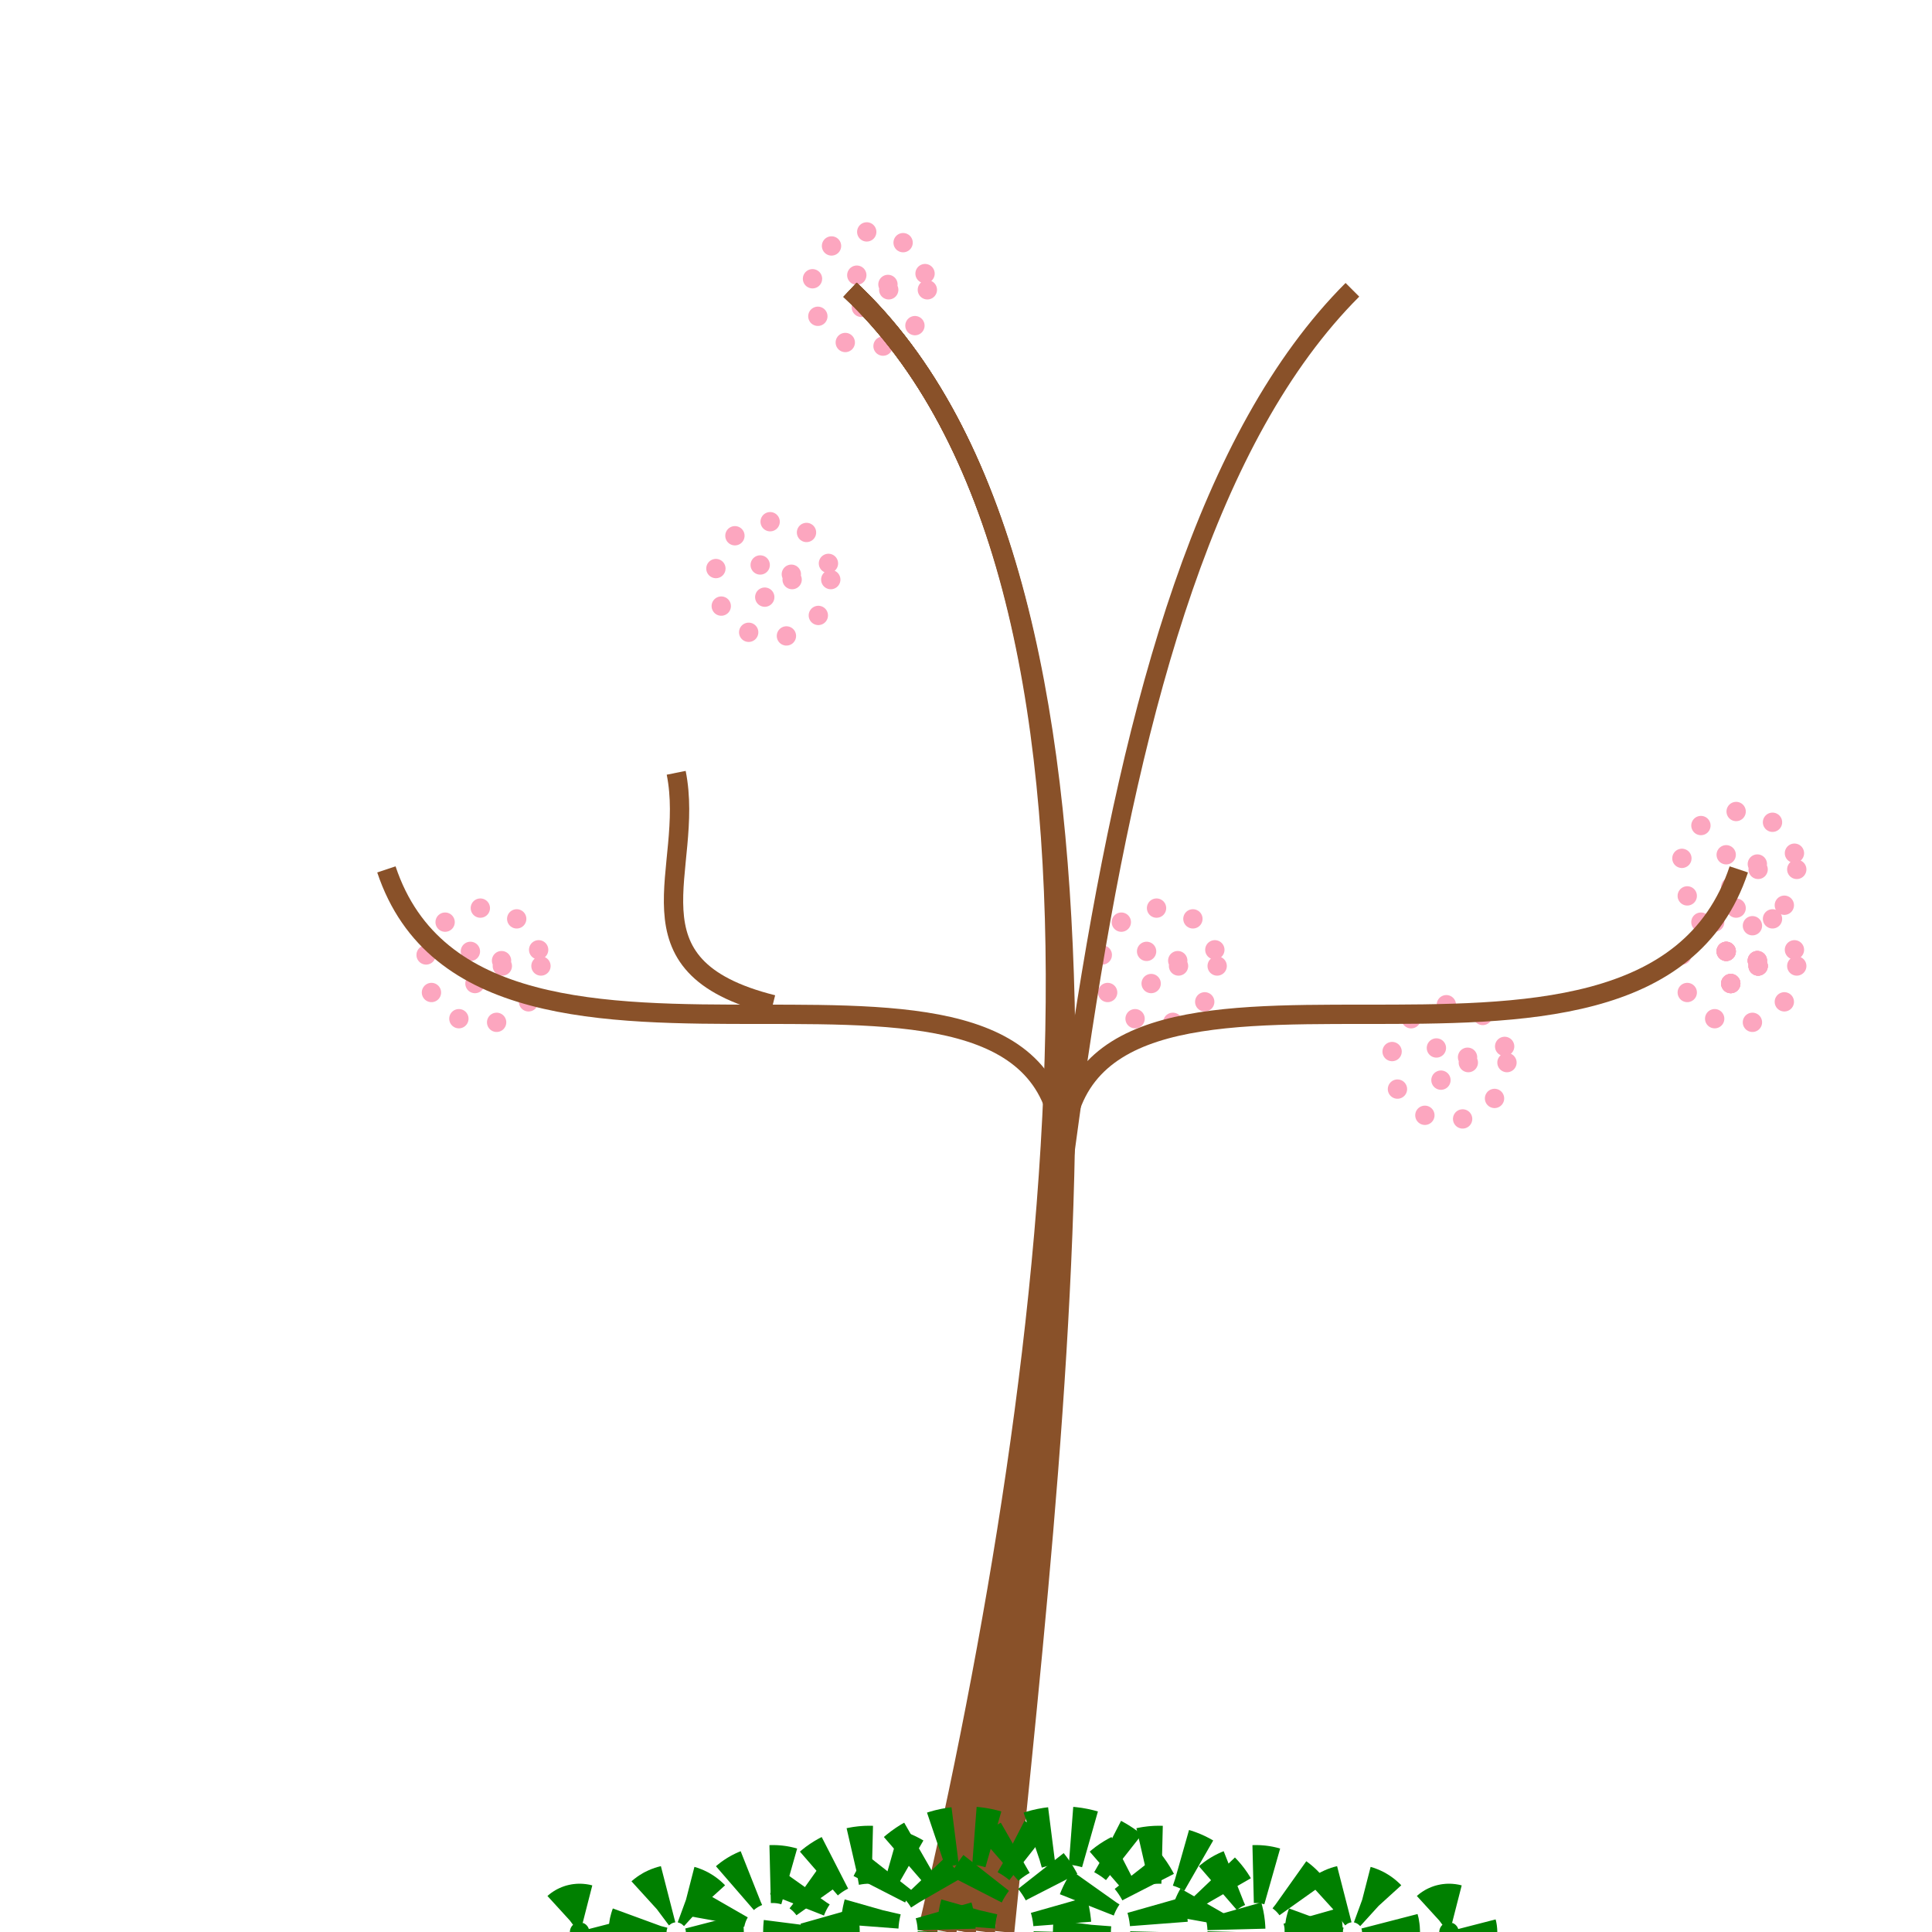
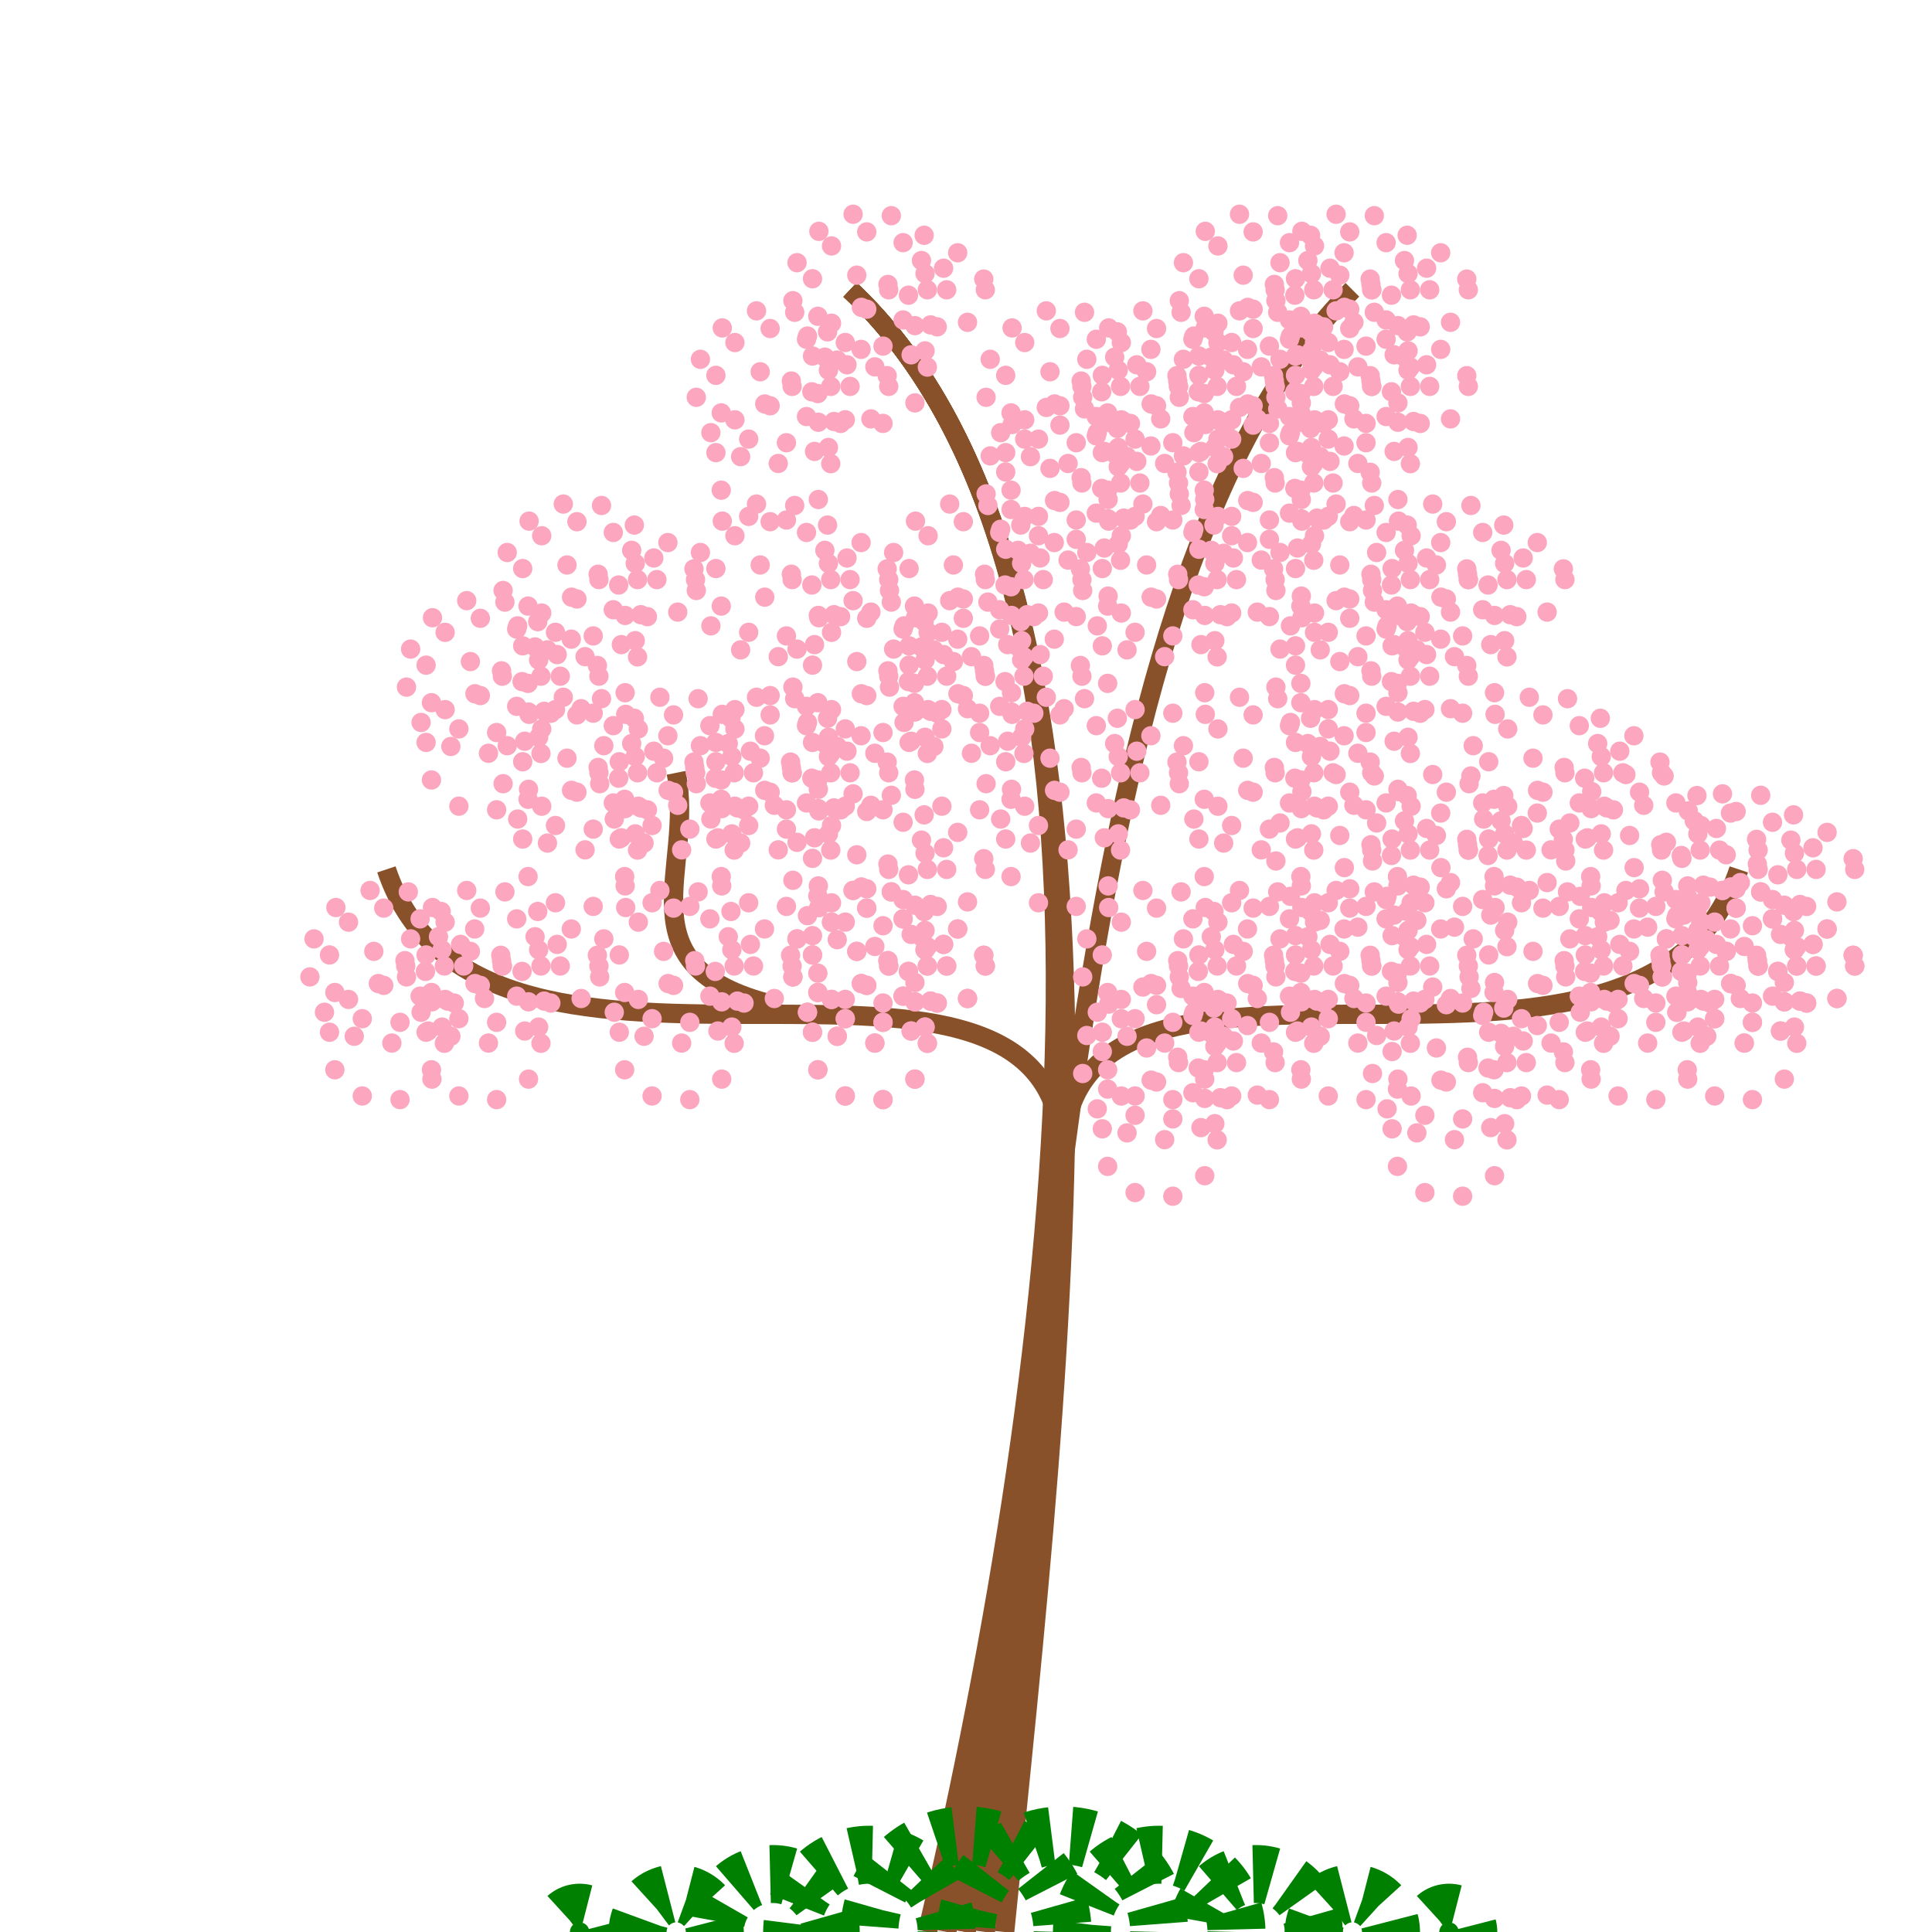
<svg xmlns="http://www.w3.org/2000/svg" viewBox="0 0 100 100">
-   <circle stroke="#FCA6BF" r="1" cx="90" cy="50" stroke-dasharray="0,2" fill="none" stroke-width="1px" stroke-linecap="round" />
-   <circle stroke="#FCA6BF" r="1" cx="90" cy="50" stroke-dasharray="0,2" fill="none" stroke-width="1px" stroke-linecap="round" />
-   <circle stroke="#FCA6BF" r="3" cx="90" cy="50" stroke-dasharray="0,2" fill="none" stroke-width="1px" stroke-linecap="round" />
-   <circle stroke="#FCA6BF" r="1" cx="60" cy="50" stroke-dasharray="0,2" fill="none" stroke-width="1px" stroke-linecap="round" />
-   <circle stroke="#FCA6BF" r="3" cx="60" cy="50" stroke-dasharray="0,2" fill="none" stroke-width="1px" stroke-linecap="round" />
-   <circle stroke="#FCA6BF" r="1" cx="90" cy="45" stroke-dasharray="0,2" fill="none" stroke-width="1px" stroke-linecap="round" />
-   <circle stroke="#FCA6BF" r="3" cx="90" cy="45" stroke-dasharray="0,2" fill="none" stroke-width="1px" stroke-linecap="round" />
-   <circle stroke="#FCA6BF" r="1" cx="75" cy="55" stroke-dasharray="0,2" fill="none" stroke-width="1px" stroke-linecap="round" />
-   <circle stroke="#FCA6BF" r="3" cx="75" cy="55" stroke-dasharray="0,2" fill="none" stroke-width="1px" stroke-linecap="round" />
-   <circle stroke="#FCA6BF" r="3" cx="25" cy="50" stroke-dasharray="0,2" fill="none" stroke-width="1px" stroke-linecap="round" />
-   <circle stroke="#FCA6BF" r="1" cx="25" cy="50" stroke-dasharray="0,2" fill="none" stroke-width="1px" stroke-linecap="round" />
-   <circle stroke="#FCA6BF" r="1" cx="40" cy="30" stroke-dasharray="0,2" fill="none" stroke-width="1px" stroke-linecap="round" />
-   <circle stroke="#FCA6BF" r="3" cx="40" cy="30" stroke-dasharray="0,2" fill="none" stroke-width="1px" stroke-linecap="round" />
-   <circle stroke="#FCA6BF" r="3" cx="45" cy="15" stroke-dasharray="0,2" fill="none" stroke-width="1px" stroke-linecap="round" />
-   <circle stroke="#FCA6BF" r="1" cx="45" cy="15" stroke-dasharray="0,2" fill="none" stroke-width="1px" stroke-linecap="round" />
-   <circle stroke="#FCA6BF" r="1" cx="90" cy="50" stroke-dasharray="0,2" fill="none" stroke-width="1px" stroke-linecap="round" />
-   <circle stroke="#FCA6BF" r="1" cx="90" cy="50" stroke-dasharray="0,2" fill="none" stroke-width="1px" stroke-linecap="round" />
  <path d="M 50 100 C 55,70, 60,30, 44,15" stroke="#895129" fill="none" />
  <path d="M 51 100 C 55,70, 60,30, 44,15" stroke="#895129" fill="none" />
  <path d="M 52 100 C 55,70, 60,30, 44,15" stroke="#895129" fill="none" />
  <path d="M 49 100 C 55,70, 60,30, 44,15" stroke="#895129" fill="none" />
  <path d="M 48 100 C 55,70, 60,30, 44,15" stroke="#895129" fill="none" />
  <path d="M 50 100 C 55,70, 55,30, 70,15" stroke="#895129" fill="none" />
  <path d="M 55 60 C 55,45, 85,60, 90,45" stroke="#895129" fill="none" />
  <path d="M 55,60 C 55,45, 25,60, 20, 45" stroke="#895129" fill="none" />
  <path d="M 40,52 C 32,50, 36,45, 35, 40" stroke="#895129" fill="none" />
+   <g id="flowers" r="1" stroke="#FCA6BF" stroke-dasharray="0,2" fill="none" stroke-width="1px" stroke-linecap="round">
+     <circle cx="25" cy="50" r="1" />
+     <circle cx="40" cy="30" r="1" />
+     <circle cx="45" cy="15" r="1" />
+     <circle cx="45" cy="35" r="1" />
+     <circle cx="50" cy="35" r="1" />
+     <circle cx="55" cy="40" r="1" />
+     <circle cx="60" cy="55" r="1" />
+     <circle cx="60" cy="50" r="1" />
+     <circle cx="60" cy="20" r="1" />
+     <circle cx="65" cy="15" r="1" />
+     <circle cx="70" cy="15" r="1" />
+     <circle cx="70" cy="20" r="1" />
+     <circle cx="65" cy="20" r="1" />
+     <circle cx="60" cy="30" r="1" />
+     <circle cx="65" cy="25" r="1" />
+     <circle cx="55" cy="20" r="1" />
+     <circle cx="55" cy="25" r="1" />
+     <circle cx="70" cy="30" r="1" />
+     <circle cx="65" cy="40" r="1" />
+     <circle cx="70" cy="35" r="1" />
+     <circle cx="50" cy="30" r="1" />
+     <circle cx="45" cy="50" r="1" />
+     <circle cx="45" cy="45" r="1" />
+     <circle cx="65" cy="50" r="1" />
+     <circle cx="70" cy="44" r="1" />
+     <circle cx="70" cy="50" r="1" />
+     <circle cx="75" cy="30" r="1" />
+     <circle cx="75" cy="44" r="1" />
+     <circle cx="75" cy="55" r="1" />
+     <circle cx="80" cy="40" r="1" />
+     <circle cx="80" cy="50" r="1" />
+     <circle cx="85" cy="44" r="1" />
+     <circle cx="85" cy="50" r="1" />
+     <circle cx="90" cy="45" r="1" />
+     <circle cx="90" cy="50" r="1" />
+     <circle cx="90" cy="50" r="1" />
+     <circle cx="20" cy="50" r="1" />
+     <circle cx="25" cy="35" r="1" />
+     <circle cx="30" cy="30" r="1" />
+     <circle cx="35" cy="50" r="1" />
+     <circle cx="35" cy="40" r="1" />
+     <circle cx="30" cy="40" r="1" />
+     <circle cx="40" cy="40" r="1" />
+     <circle cx="40" cy="20" r="1" />
+     <circle cx="45" cy="50" r="1" />
+     <circle cx="29" cy="50" r="2" />
+     <circle cx="44" cy="30" r="2" />
+     <circle cx="49" cy="15" r="2" />
+     <circle cx="49" cy="35" r="2" />
+     <circle cx="54" cy="35" r="2" />
+     <circle cx="59" cy="40" r="2" />
+     <circle cx="64" cy="55" r="2" />
+     <circle cx="64" cy="50" r="2" />
+     <circle cx="64" cy="20" r="2" />
+     <circle cx="69" cy="15" r="2" />
+     <circle cx="74" cy="15" r="2" />
+     <circle cx="74" cy="20" r="2" />
+     <circle cx="69" cy="20" r="2" />
+     <circle cx="64" cy="30" r="2" />
+     <circle cx="69" cy="25" r="2" />
+     <circle cx="59" cy="20" r="2" />
+     <circle cx="59" cy="25" r="2" />
+     <circle cx="74" cy="30" r="2" />
+     <circle cx="69" cy="40" r="2" />
+     <circle cx="74" cy="35" r="2" />
+     <circle cx="54" cy="30" r="2" />
+     <circle cx="49" cy="50" r="2" />
+     <circle cx="49" cy="45" r="2" />
+     <circle cx="69" cy="50" r="2" />
+     <circle cx="74" cy="44" r="2" />
+     <circle cx="74" cy="50" r="2" />
+     <circle cx="79" cy="30" r="2" />
+     <circle cx="79" cy="44" r="2" />
+     <circle cx="79" cy="55" r="2" />
+     <circle cx="84" cy="40" r="2" />
+     <circle cx="84" cy="50" r="2" />
+     <circle cx="89" cy="44" r="2" />
+     <circle cx="89" cy="50" r="2" />
+     <circle cx="94" cy="45" r="2" />
+     <circle cx="94" cy="50" r="2" />
+     <circle cx="94" cy="50" r="2" />
+     <circle cx="24" cy="50" r="2" />
+     <circle cx="29" cy="35" r="2" />
+     <circle cx="34" cy="30" r="2" />
+     <circle cx="39" cy="50" r="2" />
+     <circle cx="39" cy="40" r="2" />
+     <circle cx="34" cy="40" r="2" />
+     <circle cx="44" cy="40" r="2" />
+     <circle cx="44" cy="20" r="2" />
+     <circle cx="49" cy="50" r="2" />
+     <circle cx="25" cy="54" r="3" />
+     <circle cx="40" cy="39" r="3" />
+     <circle cx="45" cy="19" r="3" />
+     <circle cx="45" cy="39" r="3" />
+     <circle cx="50" cy="39" r="3" />
+     <circle cx="55" cy="44" r="3" />
+     <circle cx="60" cy="59" r="3" />
+     <circle cx="60" cy="54" r="3" />
+     <circle cx="60" cy="24" r="3" />
+     <circle cx="65" cy="19" r="3" />
+     <circle cx="70" cy="19" r="3" />
+     <circle cx="70" cy="24" r="3" />
+     <circle cx="65" cy="24" r="3" />
+     <circle cx="60" cy="34" r="3" />
+     <circle cx="65" cy="29" r="3" />
+     <circle cx="55" cy="24" r="3" />
+     <circle cx="55" cy="29" r="3" />
+     <circle cx="70" cy="34" r="3" />
+     <circle cx="65" cy="44" r="3" />
+     <circle cx="70" cy="39" r="3" />
+     <circle cx="50" cy="34" r="3" />
+     <circle cx="45" cy="54" r="3" />
+     <circle cx="45" cy="49" r="3" />
+     <circle cx="65" cy="54" r="3" />
+     <circle cx="70" cy="49" r="3" />
+     <circle cx="70" cy="54" r="3" />
+     <circle cx="75" cy="34" r="3" />
+     <circle cx="75" cy="49" r="3" />
+     <circle cx="75" cy="59" r="3" />
+     <circle cx="80" cy="44" r="3" />
+     <circle cx="80" cy="54" r="3" />
+     <circle cx="85" cy="49" r="3" />
+     <circle cx="85" cy="54" r="3" />
+     <circle cx="90" cy="49" r="3" />
+     <circle cx="90" cy="54" r="3" />
+     <circle cx="20" cy="54" r="3" />
+     <circle cx="25" cy="39" r="3" />
+     <circle cx="30" cy="34" r="3" />
+     <circle cx="35" cy="54" r="3" />
+     <circle cx="35" cy="44" r="3" />
+     <circle cx="30" cy="44" r="3" />
+     <circle cx="40" cy="44" r="3" />
+     <circle cx="40" cy="24" r="3" />
+     <circle cx="45" cy="54" r="3" />
+     <circle cx="25" cy="50" r="4" />
+     <circle cx="40" cy="30" r="4" />
+     <circle cx="45" cy="15" r="4" />
+     <circle cx="45" cy="35" r="4" />
+     <circle cx="50" cy="35" r="4" />
+     <circle cx="55" cy="40" r="4" />
+     <circle cx="60" cy="55" r="4" />
+     <circle cx="60" cy="50" r="4" />
+     <circle cx="60" cy="20" r="4" />
+     <circle cx="65" cy="15" r="4" />
+     <circle cx="70" cy="15" r="4" />
+     <circle cx="70" cy="20" r="4" />
+     <circle cx="65" cy="20" r="4" />
+     <circle cx="60" cy="30" r="4" />
+     <circle cx="65" cy="25" r="4" />
+     <circle cx="55" cy="20" r="4" />
+     <circle cx="55" cy="25" r="4" />
+     <circle cx="70" cy="30" r="4" />
+     <circle cx="65" cy="40" r="4" />
+     <circle cx="70" cy="35" r="4" />
+     <circle cx="50" cy="30" r="4" />
+     <circle cx="45" cy="50" r="4" />
+     <circle cx="45" cy="45" r="4" />
+     <circle cx="65" cy="50" r="4" />
+     <circle cx="70" cy="44" r="4" />
+     <circle cx="70" cy="50" r="4" />
+     <circle cx="75" cy="30" r="4" />
+     <circle cx="75" cy="44" r="4" />
+     <circle cx="75" cy="55" r="4" />
+     <circle cx="80" cy="40" r="4" />
+     <circle cx="80" cy="50" r="4" />
+     <circle cx="85" cy="44" r="4" />
+     <circle cx="85" cy="50" r="4" />
+     <circle cx="90" cy="45" r="4" />
+     <circle cx="90" cy="50" r="4" />
+     <circle cx="90" cy="50" r="4" />
+     <circle cx="20" cy="50" r="4" />
+     <circle cx="25" cy="35" r="4" />
+     <circle cx="30" cy="30" r="4" />
+     <circle cx="35" cy="50" r="4" />
+     <circle cx="35" cy="40" r="4" />
+     <circle cx="30" cy="40" r="4" />
+     <circle cx="40" cy="40" r="4" />
+     <circle cx="40" cy="20" r="4" />
+     <circle cx="45" cy="50" r="4" />
+     <circle cx="25" cy="50" r="3" />
+     <circle cx="40" cy="30" r="3" />
+     <circle cx="45" cy="15" r="3" />
+     <circle cx="45" cy="35" r="3" />
+     <circle cx="50" cy="35" r="3" />
+     <circle cx="55" cy="40" r="3" />
+     <circle cx="60" cy="55" r="3" />
+     <circle cx="60" cy="50" r="3" />
+     <circle cx="60" cy="20" r="3" />
+     <circle cx="65" cy="15" r="3" />
+     <circle cx="70" cy="15" r="3" />
+     <circle cx="70" cy="20" r="3" />
+     <circle cx="65" cy="20" r="3" />
+     <circle cx="60" cy="30" r="3" />
+     <circle cx="65" cy="25" r="3" />
+     <circle cx="55" cy="20" r="3" />
+     <circle cx="55" cy="25" r="3" />
+     <circle cx="70" cy="30" r="3" />
+     <circle cx="65" cy="40" r="3" />
+     <circle cx="70" cy="35" r="3" />
+     <circle cx="50" cy="30" r="3" />
+     <circle cx="45" cy="50" r="3" />
+     <circle cx="45" cy="45" r="3" />
+     <circle cx="65" cy="50" r="3" />
+     <circle cx="70" cy="44" r="3" />
+     <circle cx="70" cy="50" r="3" />
+     <circle cx="75" cy="30" r="3" />
+     <circle cx="75" cy="44" r="3" />
+     <circle cx="75" cy="55" r="3" />
+     <circle cx="80" cy="40" r="3" />
+     <circle cx="80" cy="50" r="3" />
+     <circle cx="85" cy="44" r="3" />
+     <circle cx="85" cy="50" r="3" />
+     <circle cx="90" cy="45" r="3" />
+     <circle cx="90" cy="50" r="3" />
+     <circle cx="90" cy="50" r="3" />
+     <circle cx="20" cy="50" r="3" />
+     <circle cx="25" cy="35" r="3" />
+     <circle cx="30" cy="30" r="3" />
+     <circle cx="35" cy="50" r="3" />
+     <circle cx="35" cy="40" r="3" />
+     <circle cx="30" cy="40" r="3" />
+     <circle cx="40" cy="40" r="3" />
+     <circle cx="40" cy="20" r="3" />
+     <circle cx="45" cy="50" r="3" />
+   </g>
  <circle stroke="green" r="5" cx="50" cy="100" stroke-dasharray="1,1" fill="none" stroke-width="3px" stroke-linecap="butt" />
  <circle stroke="green" r="4" cx="45" cy="100" stroke-dasharray="1,1" fill="none" stroke-width="3px" stroke-linecap="butt" />
  <circle stroke="green" r="3" cx="40" cy="100" stroke-dasharray="1,1" fill="none" stroke-width="3px" stroke-linecap="butt" />
  <circle stroke="green" r="2" cx="35" cy="100" stroke-dasharray="1,1" fill="none" stroke-width="3px" stroke-linecap="butt" />
  <circle stroke="green" r="1" cx="30" cy="100" stroke-dasharray="1,1" fill="none" stroke-width="3px" stroke-linecap="butt" />
  <circle stroke="green" r="5" cx="55" cy="100" stroke-dasharray="1,1" fill="none" stroke-width="3px" stroke-linecap="butt" />
  <circle stroke="green" r="4" cx="60" cy="100" stroke-dasharray="1,1" fill="none" stroke-width="3px" stroke-linecap="butt" />
  <circle stroke="green" r="3" cx="65" cy="100" stroke-dasharray="1,1" fill="none" stroke-width="3px" stroke-linecap="butt" />
  <circle stroke="green" r="2" cx="70" cy="100" stroke-dasharray="1,1" fill="none" stroke-width="3px" stroke-linecap="butt" />
  <circle stroke="green" r="1" cx="75" cy="100" stroke-dasharray="1,1" fill="none" stroke-width="3px" stroke-linecap="butt" />
</svg>
